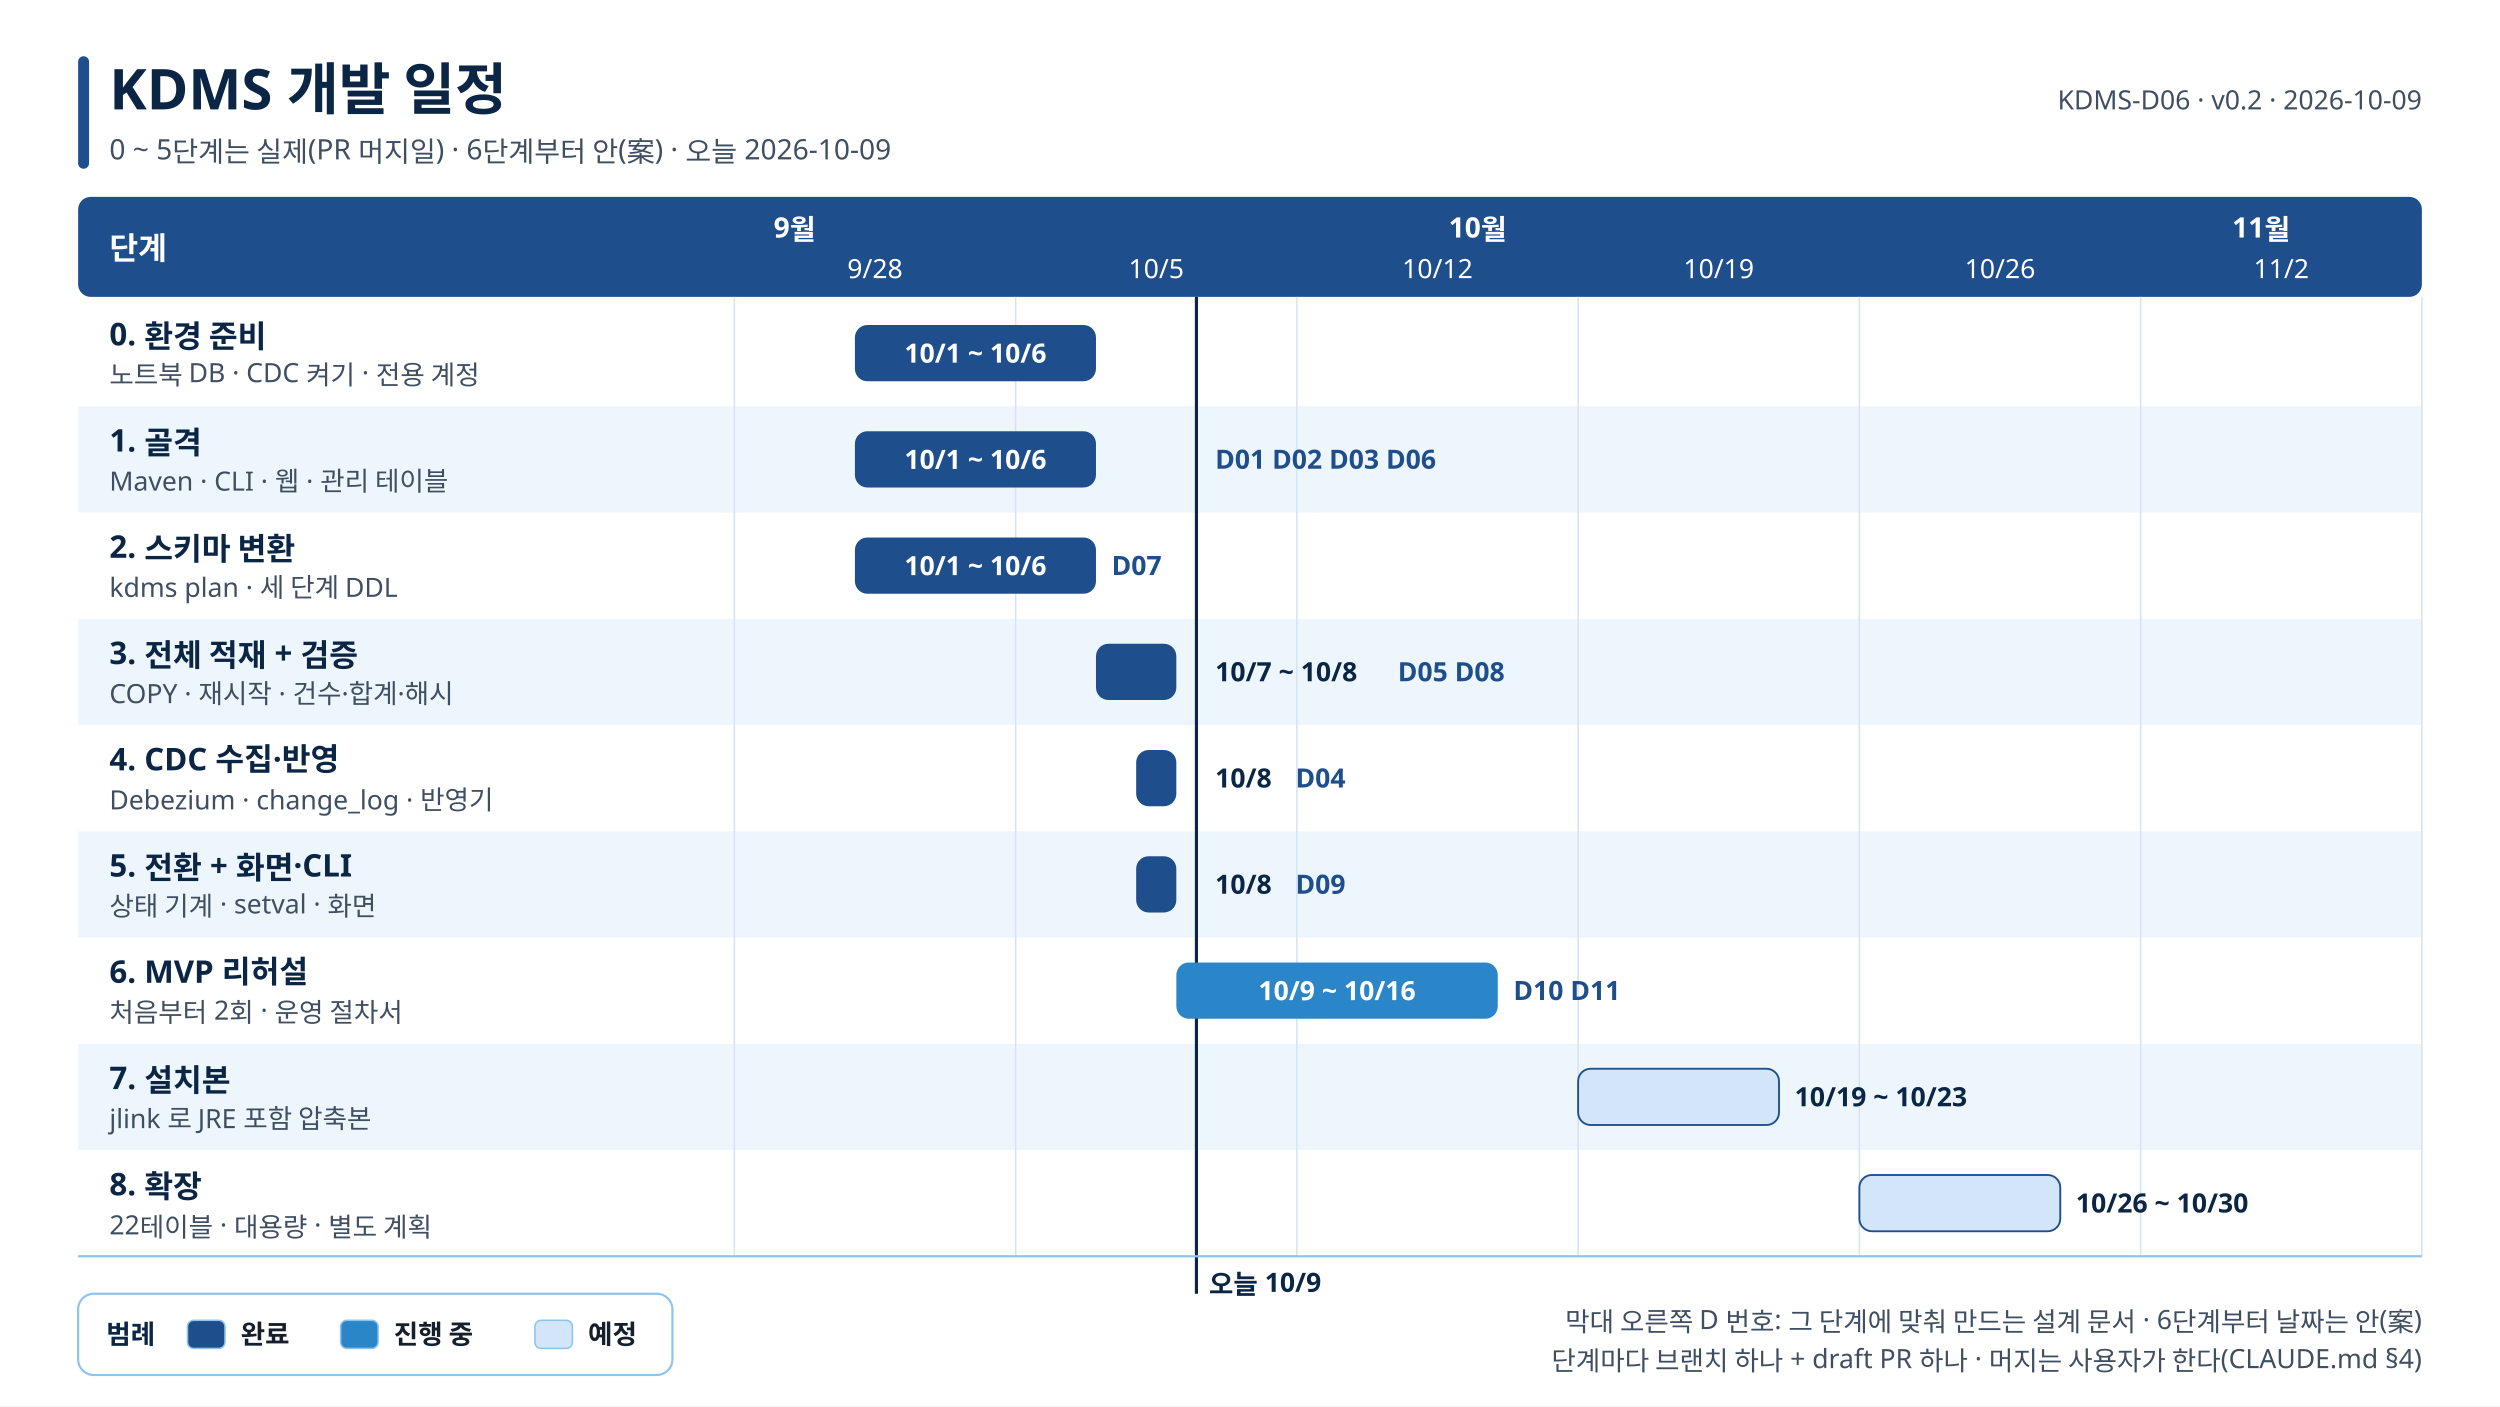
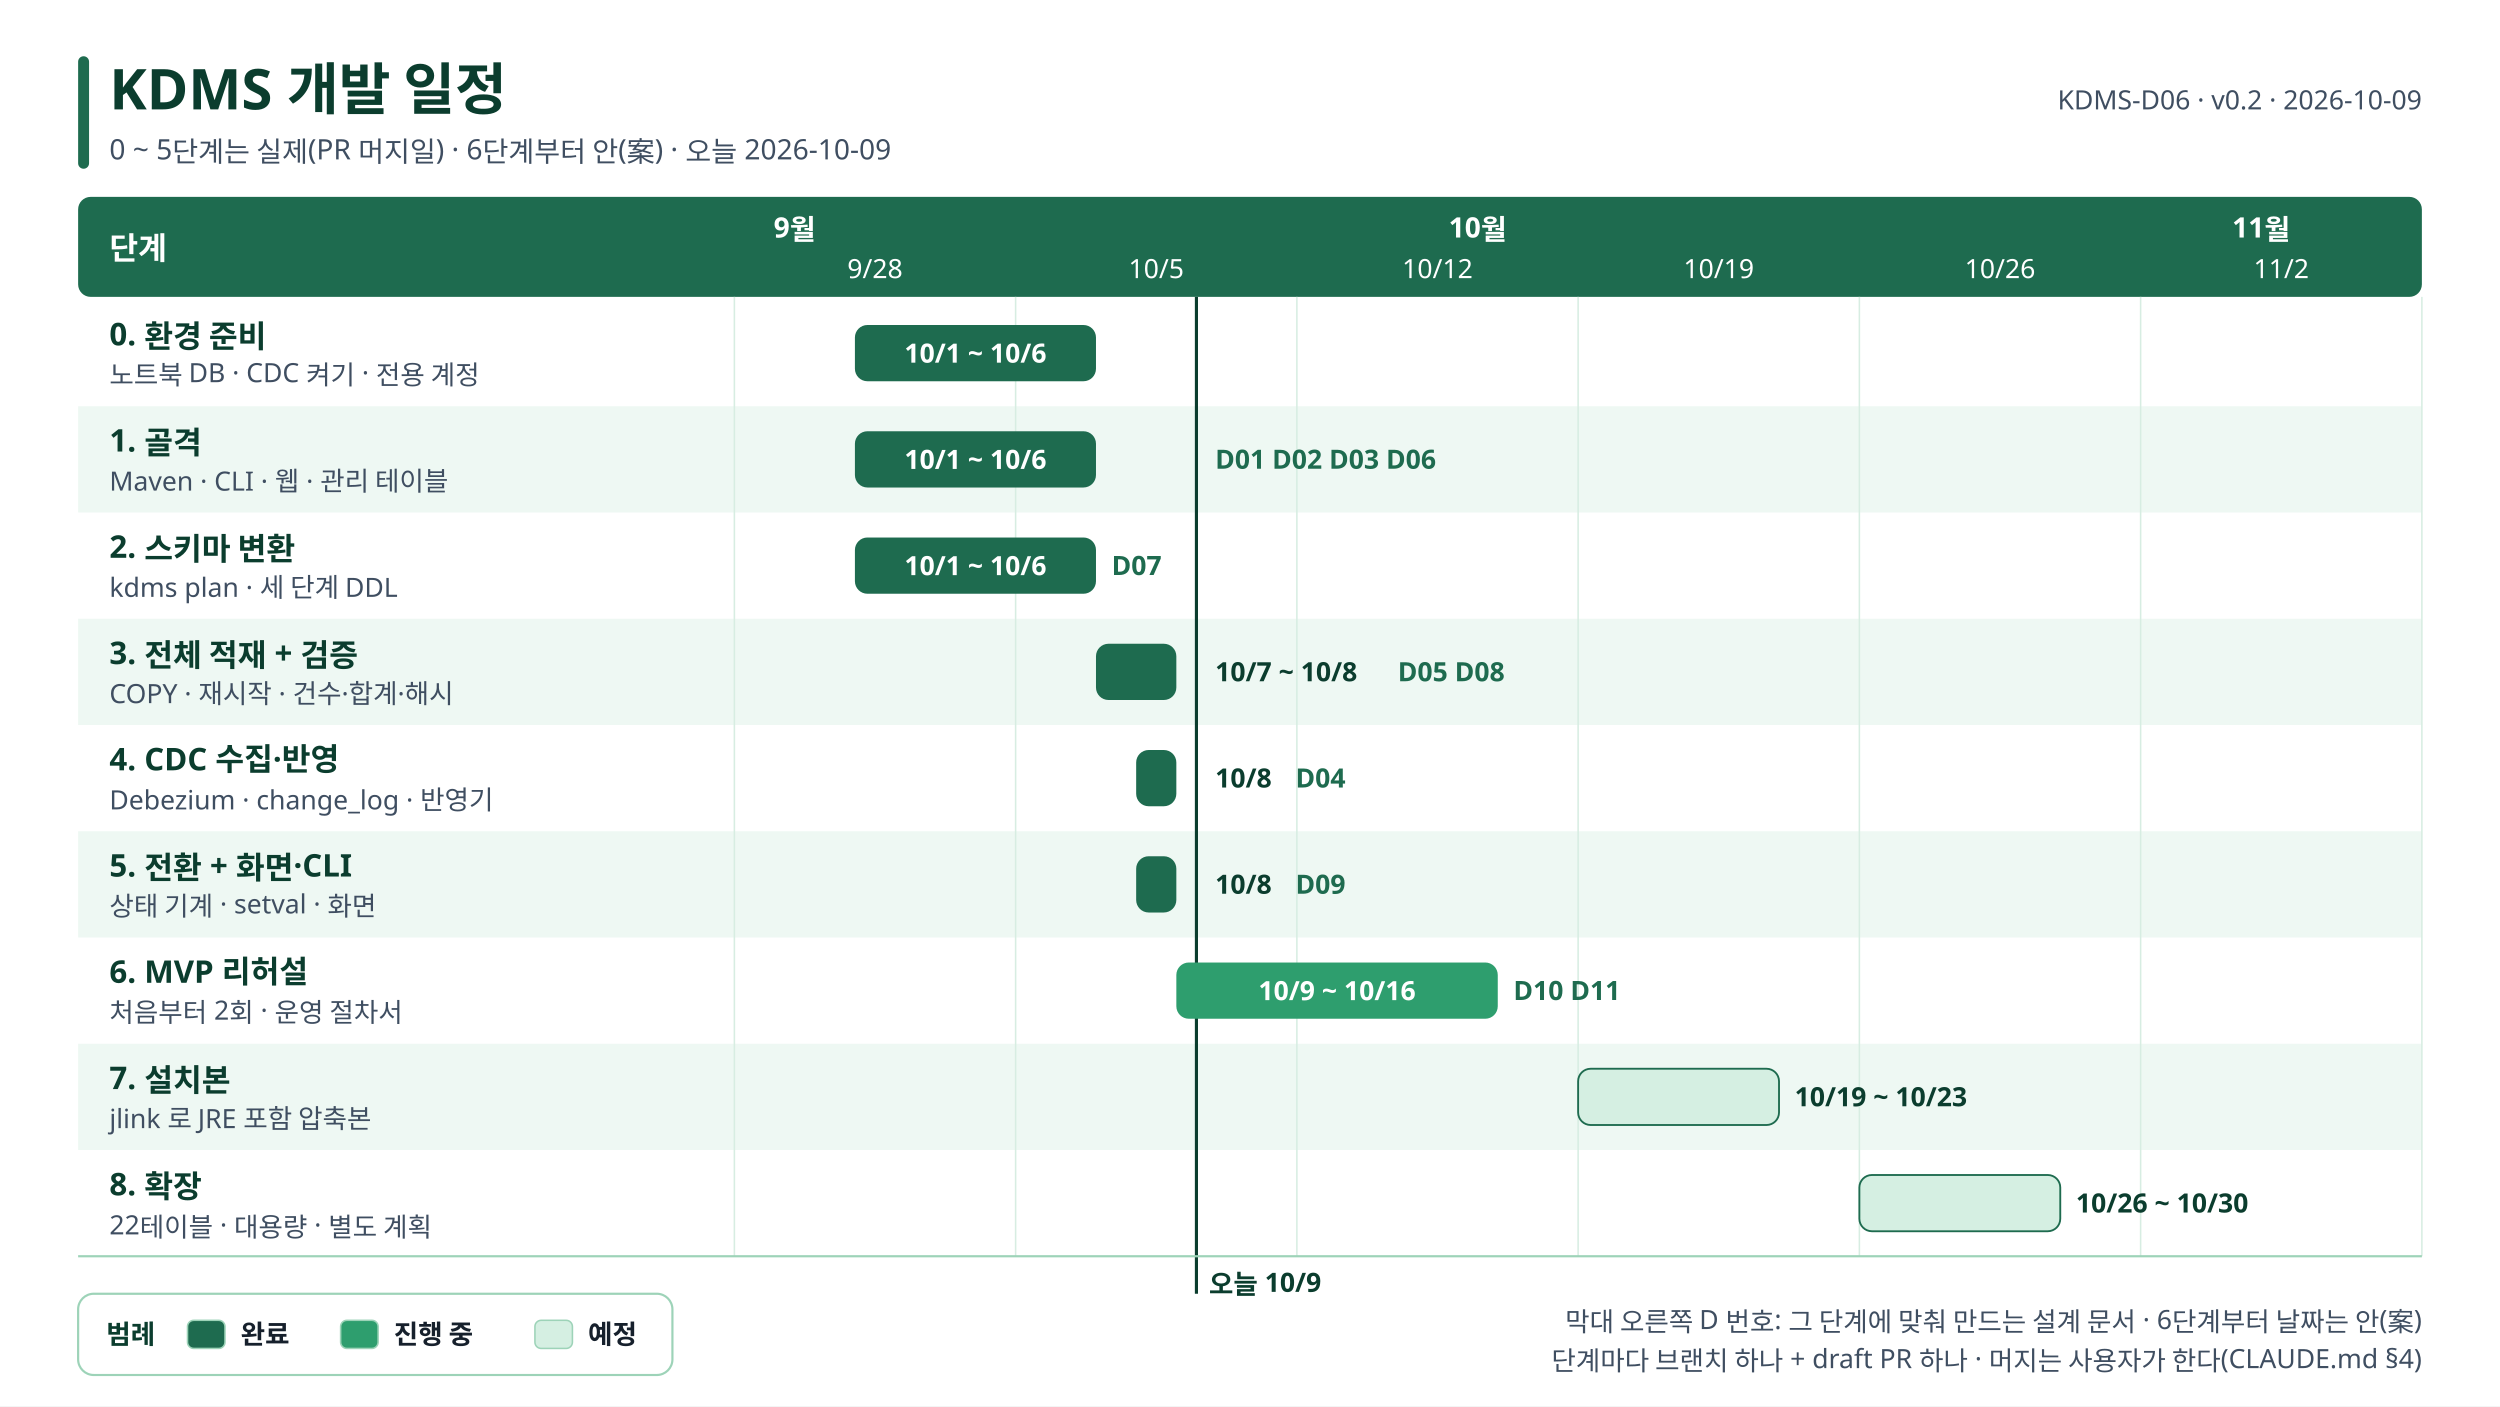
<svg xmlns="http://www.w3.org/2000/svg" viewBox="0 0 1600 900" width="1600" height="900" font-family="'Pretendard Variable', Pretendard, 'Apple SD Gothic Neo', 'Malgun Gothic', sans-serif" style="font-feature-settings:'calt' 0" role="img" aria-label="KDMS 개발 일정">
  <style>@font-face{font-family:'Pretendard Variable';font-weight:45 920;src:url('../assets/fonts/PretendardVariable.woff2') format('woff2-variations');}</style>
  <defs>
    <marker id="arrow-sync" viewBox="0 0 10 10" refX="9" refY="5" markerWidth="6" markerHeight="6" orient="auto-start-reverse">
-       <path d="M0,0 L10,5 L0,10 z" fill="#1F4E8C" />
+       <path d="M0,0 L10,5 L0,10 z" fill="#1E6B4F" />
    </marker>
    <marker id="arrow-async" viewBox="0 0 10 10" refX="9" refY="5" markerWidth="6" markerHeight="6" orient="auto-start-reverse">
-       <path d="M0,0 L10,5 L0,10 z" fill="#2B86C9" />
+       <path d="M0,0 L10,5 L0,10 z" fill="#2E9E6E" />
    </marker>
  </defs>
  <rect width="1600" height="900" fill="#FFFFFF" />
-   <rect x="50" y="36" width="7" height="72" rx="3.5" fill="#1F4E8C" />
-   <text x="70" y="70" font-size="36" font-weight="800" fill="#0B2545">KDMS 개발 일정</text>
+   <rect x="50" y="36" width="7" height="72" rx="3.5" fill="#1E6B4F" />
+   <text x="70" y="70" font-size="36" font-weight="800" fill="#0B3D2E">KDMS 개발 일정</text>
  <text x="70" y="102" font-size="18" font-weight="500" fill="#3F4E61">0 ~ 5단계는 실제(PR 머지일) · 6단계부터 안(案) · 오늘 2026-10-09</text>
  <text x="1550" y="70" font-size="17" font-weight="500" fill="#3F4E61" text-anchor="end">KDMS-D06 · v0.2 · 2026-10-09</text>
-   <rect x="50" y="126" width="1500" height="64" rx="8" fill="#1F4E8C" />
-   <rect x="50" y="260" width="1500" height="68" rx="0" fill="#EEF6FD" />
-   <rect x="50" y="396" width="1500" height="68" rx="0" fill="#EEF6FD" />
-   <rect x="50" y="532" width="1500" height="68" rx="0" fill="#EEF6FD" />
-   <rect x="50" y="668" width="1500" height="68" rx="0" fill="#EEF6FD" />
-   <rect x="469.5" y="190" width="1" height="614" rx="0" fill="#D6E3F2" />
-   <rect x="649.5" y="190" width="1" height="614" rx="0" fill="#D6E3F2" />
-   <rect x="829.5" y="190" width="1" height="614" rx="0" fill="#D6E3F2" />
-   <rect x="1009.5" y="190" width="1" height="614" rx="0" fill="#D6E3F2" />
-   <rect x="1189.5" y="190" width="1" height="614" rx="0" fill="#D6E3F2" />
-   <rect x="1369.5" y="190" width="1" height="614" rx="0" fill="#D6E3F2" />
-   <rect x="1549.5" y="190" width="1" height="614" rx="0" fill="#D6E3F2" />
-   <rect x="764.714" y="190" width="2" height="638" rx="0" fill="#0B2545" />
-   <rect x="547.143" y="208" width="154.286" height="36" rx="8" fill="#1F4E8C" />
+   <rect x="50" y="126" width="1500" height="64" rx="8" fill="#1E6B4F" />
+   <rect x="50" y="260" width="1500" height="68" rx="0" fill="#EEF8F3" />
+   <rect x="50" y="396" width="1500" height="68" rx="0" fill="#EEF8F3" />
+   <rect x="50" y="532" width="1500" height="68" rx="0" fill="#EEF8F3" />
+   <rect x="50" y="668" width="1500" height="68" rx="0" fill="#EEF8F3" />
+   <rect x="469.5" y="190" width="1" height="614" rx="0" fill="#D7EDE2" />
+   <rect x="649.5" y="190" width="1" height="614" rx="0" fill="#D7EDE2" />
+   <rect x="829.5" y="190" width="1" height="614" rx="0" fill="#D7EDE2" />
+   <rect x="1009.5" y="190" width="1" height="614" rx="0" fill="#D7EDE2" />
+   <rect x="1189.5" y="190" width="1" height="614" rx="0" fill="#D7EDE2" />
+   <rect x="1369.5" y="190" width="1" height="614" rx="0" fill="#D7EDE2" />
+   <rect x="1549.5" y="190" width="1" height="614" rx="0" fill="#D7EDE2" />
+   <rect x="764.714" y="190" width="2" height="638" rx="0" fill="#0B3D2E" />
+   <rect x="547.143" y="208" width="154.286" height="36" rx="8" fill="#1E6B4F" />
  <text x="624.286" y="232.1" font-size="17" font-weight="700" fill="#FFFFFF" text-anchor="middle">10/1 ~ 10/6</text>
-   <rect x="547.143" y="276" width="154.286" height="36" rx="8" fill="#1F4E8C" />
+   <rect x="547.143" y="276" width="154.286" height="36" rx="8" fill="#1E6B4F" />
  <text x="624.286" y="300.1" font-size="17" font-weight="700" fill="#FFFFFF" text-anchor="middle">10/1 ~ 10/6</text>
-   <rect x="547.143" y="344" width="154.286" height="36" rx="8" fill="#1F4E8C" />
+   <rect x="547.143" y="344" width="154.286" height="36" rx="8" fill="#1E6B4F" />
  <text x="624.286" y="368.1" font-size="17" font-weight="700" fill="#FFFFFF" text-anchor="middle">10/1 ~ 10/6</text>
-   <rect x="701.429" y="412" width="51.429" height="36" rx="8" fill="#1F4E8C" />
-   <rect x="727.143" y="480" width="25.714" height="36" rx="8" fill="#1F4E8C" />
-   <rect x="727.143" y="548" width="25.714" height="36" rx="8" fill="#1F4E8C" />
-   <rect x="752.857" y="616" width="205.714" height="36" rx="8" fill="#2B86C9" />
+   <rect x="701.429" y="412" width="51.429" height="36" rx="8" fill="#1E6B4F" />
+   <rect x="727.143" y="480" width="25.714" height="36" rx="8" fill="#1E6B4F" />
+   <rect x="727.143" y="548" width="25.714" height="36" rx="8" fill="#1E6B4F" />
+   <rect x="752.857" y="616" width="205.714" height="36" rx="8" fill="#2E9E6E" />
  <text x="855.714" y="640.1" font-size="17" font-weight="700" fill="#FFFFFF" text-anchor="middle">10/9 ~ 10/16</text>
-   <rect x="1010.0" y="684" width="128.571" height="36" rx="8" fill="#D3E5F8" stroke="#1F4E8C" stroke-width="1.2" />
-   <rect x="1190.0" y="752" width="128.571" height="36" rx="8" fill="#D3E5F8" stroke="#1F4E8C" stroke-width="1.2" />
-   <line x1="50" y1="804" x2="1550" y2="804" stroke="#8EC3EC" stroke-width="1.4" />
+   <rect x="1010.0" y="684" width="128.571" height="36" rx="8" fill="#D5EFE2" stroke="#1E6B4F" stroke-width="1.2" />
+   <rect x="1190.0" y="752" width="128.571" height="36" rx="8" fill="#D5EFE2" stroke="#1E6B4F" stroke-width="1.2" />
+   <line x1="50" y1="804" x2="1550" y2="804" stroke="#9DD3B8" stroke-width="1.4" />
  <text x="70" y="166" font-size="20" font-weight="700" fill="#FFFFFF" text-anchor="start">단계</text>
  <text x="508.571" y="152" font-size="18" font-weight="700" fill="#FFFFFF" text-anchor="middle">9월</text>
  <text x="945.714" y="152" font-size="18" font-weight="700" fill="#FFFFFF" text-anchor="middle">10월</text>
  <text x="1447.143" y="152" font-size="18" font-weight="700" fill="#FFFFFF" text-anchor="middle">11월</text>
  <text x="560.0" y="178" font-size="17" font-weight="500" fill="#FFFFFF" text-anchor="middle">9/28</text>
  <text x="740.0" y="178" font-size="17" font-weight="500" fill="#FFFFFF" text-anchor="middle">10/5</text>
  <text x="920.0" y="178" font-size="17" font-weight="500" fill="#FFFFFF" text-anchor="middle">10/12</text>
  <text x="1100.0" y="178" font-size="17" font-weight="500" fill="#FFFFFF" text-anchor="middle">10/19</text>
  <text x="1280.0" y="178" font-size="17" font-weight="500" fill="#FFFFFF" text-anchor="middle">10/26</text>
  <text x="1460.0" y="178" font-size="17" font-weight="500" fill="#FFFFFF" text-anchor="middle">11/2</text>
-   <text x="773.714" y="828" font-size="17" font-weight="700" fill="#0B2545" text-anchor="start">오늘 10/9</text>
-   <text x="70" y="221" font-size="20" font-weight="700" fill="#0B2545" text-anchor="start">0. 환경 준비</text>
+   <text x="773.714" y="828" font-size="17" font-weight="700" fill="#0B3D2E" text-anchor="start">오늘 10/9</text>
+   <text x="70" y="221" font-size="20" font-weight="700" fill="#0B3D2E" text-anchor="start">0. 환경 준비</text>
  <text x="70" y="246" font-size="17" font-weight="500" fill="#3F4E61" text-anchor="start">노트북 DB · CDC 켜기 · 전용 계정</text>
-   <text x="70" y="289" font-size="20" font-weight="700" fill="#0B2545" text-anchor="start">1. 골격</text>
+   <text x="70" y="289" font-size="20" font-weight="700" fill="#0B3D2E" text-anchor="start">1. 골격</text>
  <text x="70" y="314" font-size="17" font-weight="500" fill="#3F4E61" text-anchor="start">Maven · CLI · 웹 · 관리 테이블</text>
-   <text x="777.714" y="300" font-size="17" font-weight="700" fill="#1F4E8C" text-anchor="start">D01 D02 D03 D06</text>
-   <text x="70" y="357" font-size="20" font-weight="700" fill="#0B2545" text-anchor="start">2. 스키마 변환</text>
+   <text x="777.714" y="300" font-size="17" font-weight="700" fill="#1E6B4F" text-anchor="start">D01 D02 D03 D06</text>
+   <text x="70" y="357" font-size="20" font-weight="700" fill="#0B3D2E" text-anchor="start">2. 스키마 변환</text>
  <text x="70" y="382" font-size="17" font-weight="500" fill="#3F4E61" text-anchor="start">kdms plan · 세 단계 DDL</text>
-   <text x="711.429" y="368" font-size="17" font-weight="700" fill="#1F4E8C" text-anchor="start">D07</text>
-   <text x="70" y="425" font-size="20" font-weight="700" fill="#0B2545" text-anchor="start">3. 전체 적재 + 검증</text>
+   <text x="711.429" y="368" font-size="17" font-weight="700" fill="#1E6B4F" text-anchor="start">D07</text>
+   <text x="70" y="425" font-size="20" font-weight="700" fill="#0B3D2E" text-anchor="start">3. 전체 적재 + 검증</text>
  <text x="70" y="450" font-size="17" font-weight="500" fill="#3F4E61" text-anchor="start">COPY · 재시작 · 건수·합계·해시</text>
-   <text x="777.714" y="436" font-size="17" font-weight="700" fill="#0B2545" text-anchor="start">10/7 ~ 10/8</text>
-   <text x="894.564" y="436" font-size="17" font-weight="700" fill="#1F4E8C" text-anchor="start">D05 D08</text>
-   <text x="70" y="493" font-size="20" font-weight="700" fill="#0B2545" text-anchor="start">4. CDC 수집·반영</text>
+   <text x="777.714" y="436" font-size="17" font-weight="700" fill="#0B3D2E" text-anchor="start">10/7 ~ 10/8</text>
+   <text x="894.564" y="436" font-size="17" font-weight="700" fill="#1E6B4F" text-anchor="start">D05 D08</text>
+   <text x="70" y="493" font-size="20" font-weight="700" fill="#0B3D2E" text-anchor="start">4. CDC 수집·반영</text>
  <text x="70" y="518" font-size="17" font-weight="500" fill="#3F4E61" text-anchor="start">Debezium · change_log · 반영기</text>
-   <text x="777.714" y="504" font-size="17" font-weight="700" fill="#0B2545" text-anchor="start">10/8</text>
-   <text x="829.114" y="504" font-size="17" font-weight="700" fill="#1F4E8C" text-anchor="start">D04</text>
-   <text x="70" y="561" font-size="20" font-weight="700" fill="#0B2545" text-anchor="start">5. 전환 + 화면·CLI</text>
+   <text x="777.714" y="504" font-size="17" font-weight="700" fill="#0B3D2E" text-anchor="start">10/8</text>
+   <text x="829.114" y="504" font-size="17" font-weight="700" fill="#1E6B4F" text-anchor="start">D04</text>
+   <text x="70" y="561" font-size="20" font-weight="700" fill="#0B3D2E" text-anchor="start">5. 전환 + 화면·CLI</text>
  <text x="70" y="586" font-size="17" font-weight="500" fill="#3F4E61" text-anchor="start">상태 기계 · setval · 화면</text>
-   <text x="777.714" y="572" font-size="17" font-weight="700" fill="#0B2545" text-anchor="start">10/8</text>
-   <text x="829.114" y="572" font-size="17" font-weight="700" fill="#1F4E8C" text-anchor="start">D09</text>
-   <text x="70" y="629" font-size="20" font-weight="700" fill="#0B2545" text-anchor="start">6. MVP 리허설</text>
+   <text x="777.714" y="572" font-size="17" font-weight="700" fill="#0B3D2E" text-anchor="start">10/8</text>
+   <text x="829.114" y="572" font-size="17" font-weight="700" fill="#1E6B4F" text-anchor="start">D09</text>
+   <text x="70" y="629" font-size="20" font-weight="700" fill="#0B3D2E" text-anchor="start">6. MVP 리허설</text>
  <text x="70" y="654" font-size="17" font-weight="500" fill="#3F4E61" text-anchor="start">처음부터 2회 · 운영 절차서</text>
-   <text x="968.571" y="640" font-size="17" font-weight="700" fill="#1F4E8C" text-anchor="start">D10 D11</text>
-   <text x="70" y="697" font-size="20" font-weight="700" fill="#0B2545" text-anchor="start">7. 설치본</text>
+   <text x="968.571" y="640" font-size="17" font-weight="700" fill="#1E6B4F" text-anchor="start">D10 D11</text>
+   <text x="70" y="697" font-size="20" font-weight="700" fill="#0B3D2E" text-anchor="start">7. 설치본</text>
  <text x="70" y="722" font-size="17" font-weight="500" fill="#3F4E61" text-anchor="start">jlink 로 JRE 포함 압축본</text>
-   <text x="1148.571" y="708" font-size="17" font-weight="700" fill="#0B2545" text-anchor="start">10/19 ~ 10/23</text>
-   <text x="70" y="765" font-size="20" font-weight="700" fill="#0B2545" text-anchor="start">8. 확장</text>
+   <text x="1148.571" y="708" font-size="17" font-weight="700" fill="#0B3D2E" text-anchor="start">10/19 ~ 10/23</text>
+   <text x="70" y="765" font-size="20" font-weight="700" fill="#0B3D2E" text-anchor="start">8. 확장</text>
  <text x="70" y="790" font-size="17" font-weight="500" fill="#3F4E61" text-anchor="start">22테이블 · 대용량 · 별도 계획</text>
-   <text x="1328.571" y="776" font-size="17" font-weight="700" fill="#0B2545" text-anchor="start">10/26 ~ 10/30</text>
-   <rect x="50" y="828" width="380.35" height="52" rx="10" fill="#FFFFFF" stroke="#8EC3EC" stroke-width="1.4" />
-   <text x="68" y="860.0" font-size="17" font-weight="800" fill="#0B2545">범례</text>
-   <rect x="120" y="845.0" width="24" height="18" rx="4" fill="#1F4E8C" stroke="#8EC3EC" stroke-width="1" />
+   <text x="1328.571" y="776" font-size="17" font-weight="700" fill="#0B3D2E" text-anchor="start">10/26 ~ 10/30</text>
+   <rect x="50" y="828" width="380.35" height="52" rx="10" fill="#FFFFFF" stroke="#9DD3B8" stroke-width="1.4" />
+   <text x="68" y="860.0" font-size="17" font-weight="800" fill="#0B3D2E">범례</text>
+   <rect x="120" y="845.0" width="24" height="18" rx="4" fill="#1E6B4F" stroke="#9DD3B8" stroke-width="1" />
  <text x="154" y="860.0" font-size="17" font-weight="600" fill="#16202C">완료</text>
-   <rect x="218.0" y="845.0" width="24" height="18" rx="4" fill="#2B86C9" stroke="#8EC3EC" stroke-width="1" />
+   <rect x="218.0" y="845.0" width="24" height="18" rx="4" fill="#2E9E6E" stroke="#9DD3B8" stroke-width="1" />
  <text x="252.0" y="860.0" font-size="17" font-weight="600" fill="#16202C">진행 중</text>
-   <rect x="342.35" y="845.0" width="24" height="18" rx="4" fill="#D3E5F8" stroke="#8EC3EC" stroke-width="1" />
+   <rect x="342.35" y="845.0" width="24" height="18" rx="4" fill="#D5EFE2" stroke="#9DD3B8" stroke-width="1" />
  <text x="376.35" y="860.0" font-size="17" font-weight="600" fill="#16202C">예정</text>
  <text x="1550" y="852" font-size="17" font-weight="500" fill="#3F4E61" text-anchor="end">막대 오른쪽 D 번호: 그 단계에 맞춰 만드는 설계 문서 · 6단계부터 날짜는 안(案)</text>
  <text x="1550" y="877" font-size="17" font-weight="500" fill="#3F4E61" text-anchor="end">단계마다 브랜치 하나 + draft PR 하나 · 머지는 사용자가 한다(CLAUDE.md §4)</text>
</svg>
